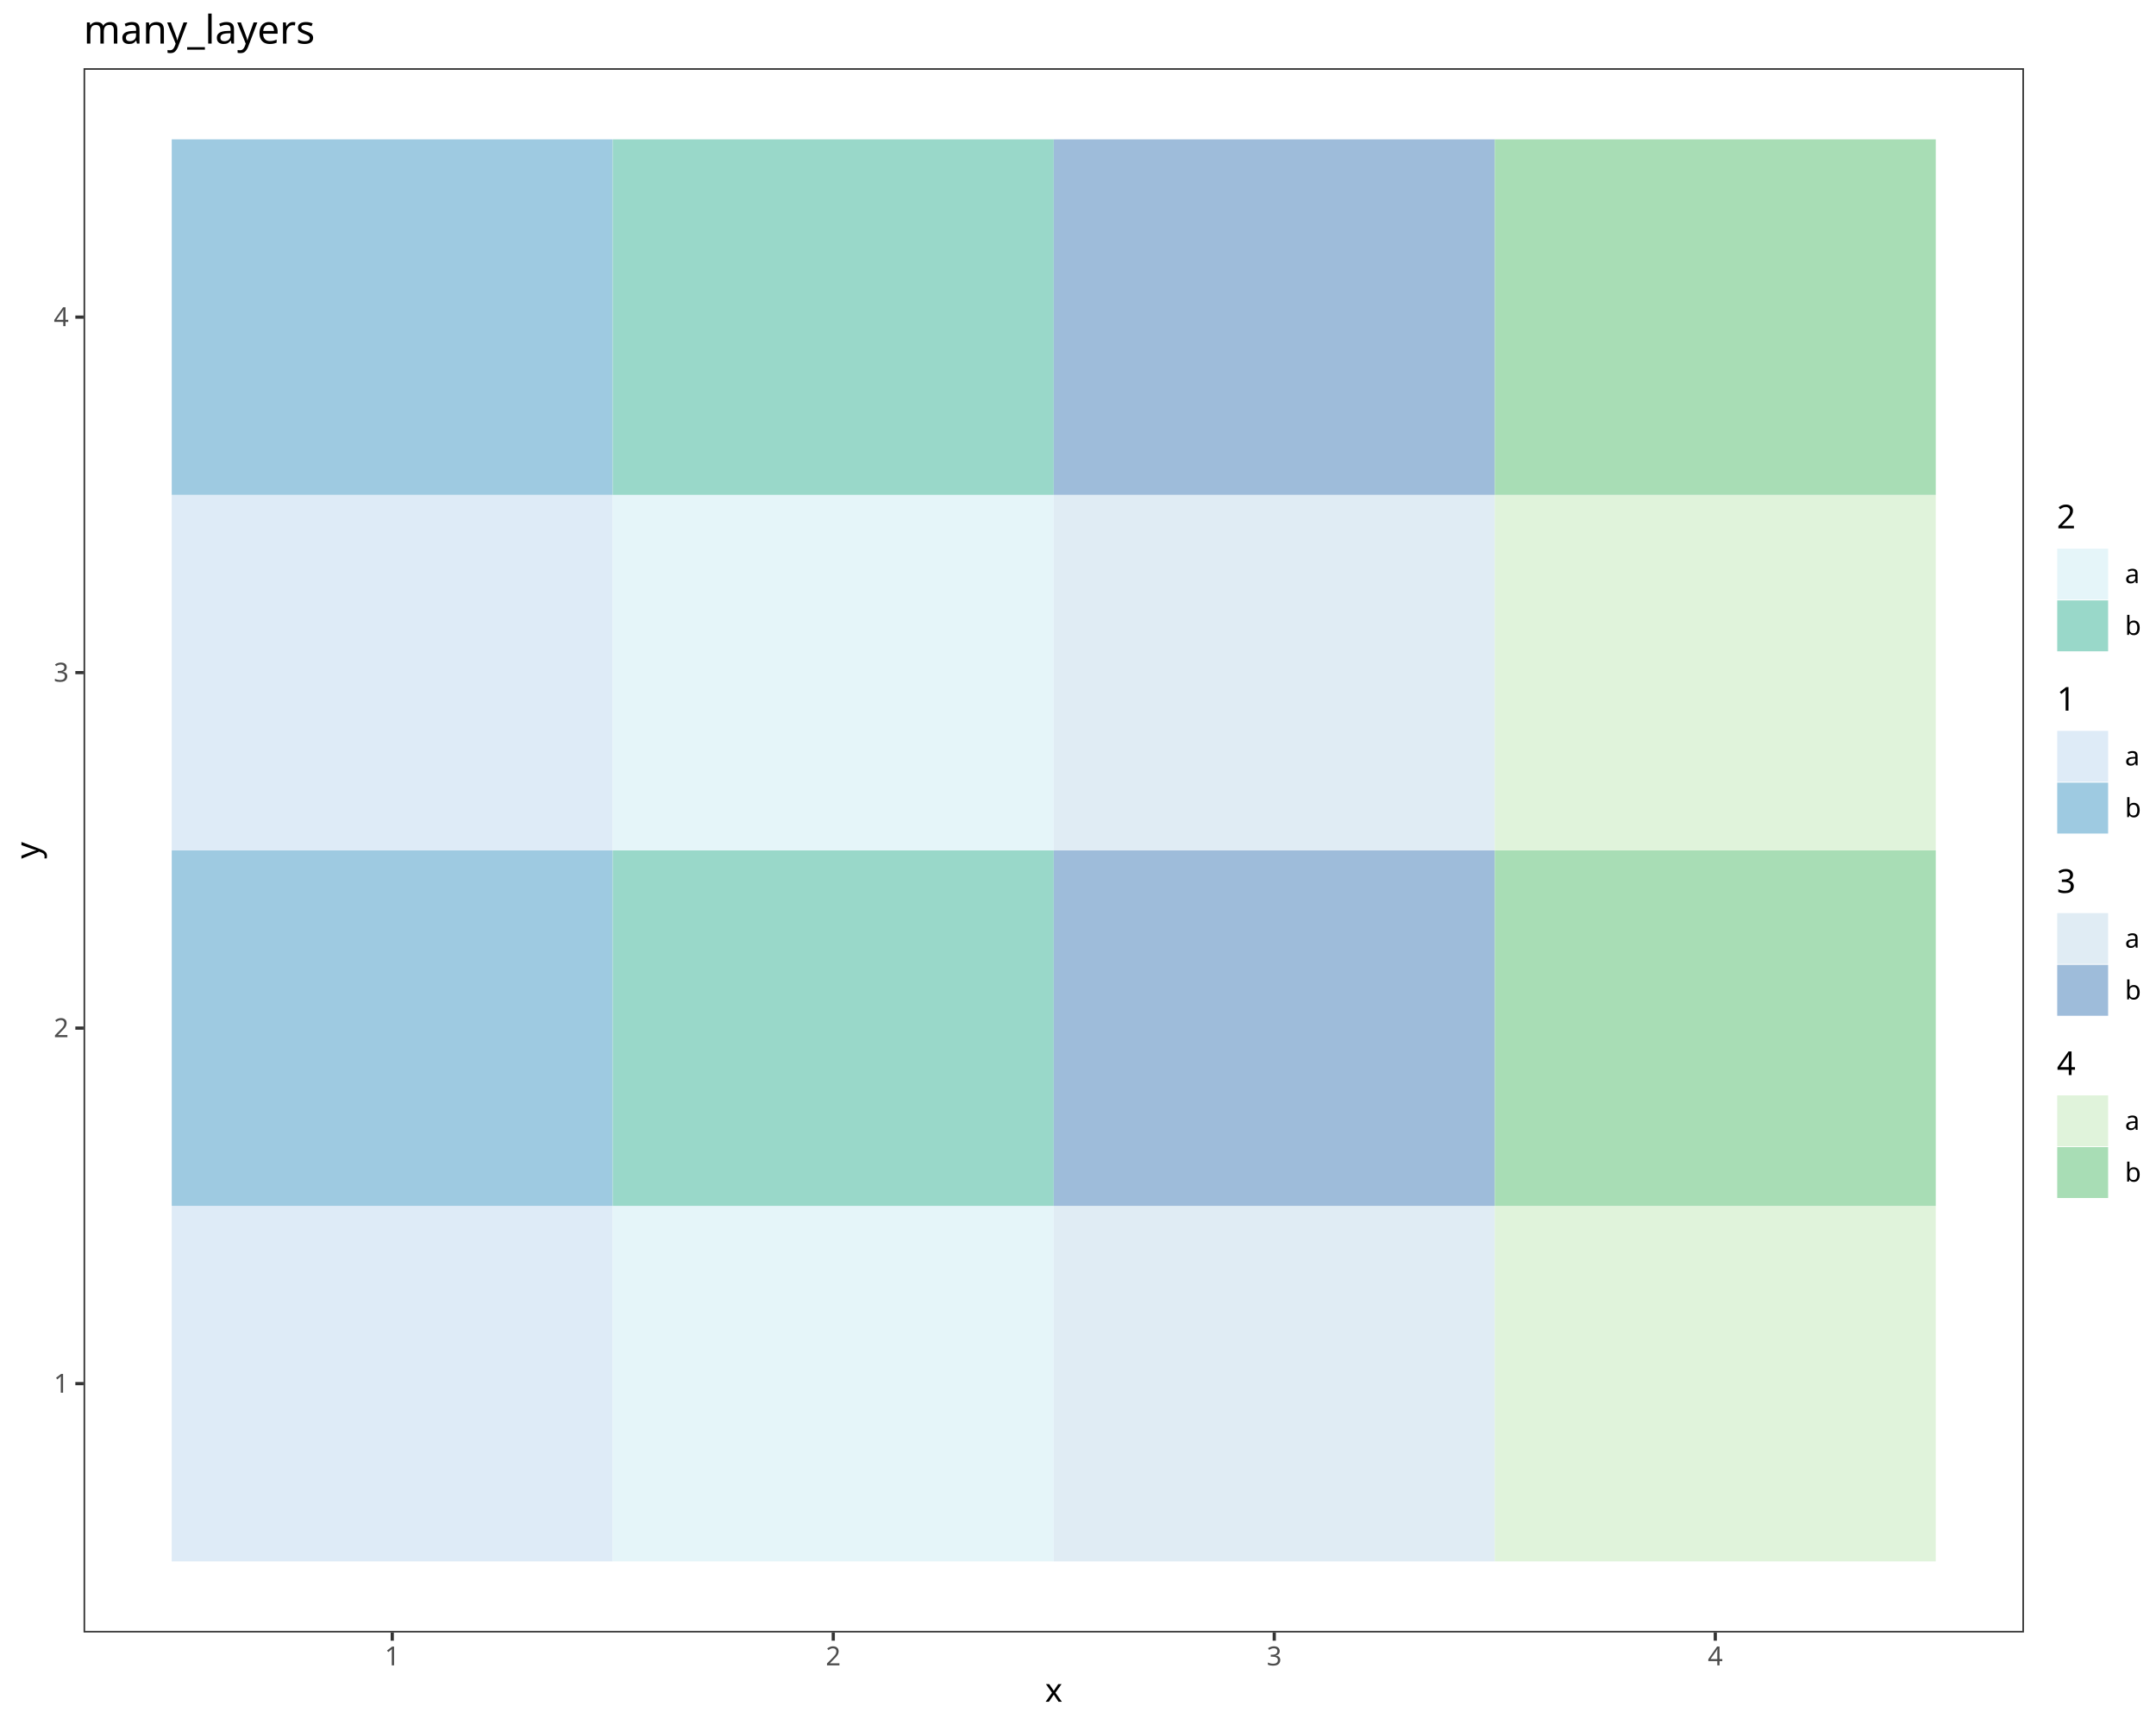
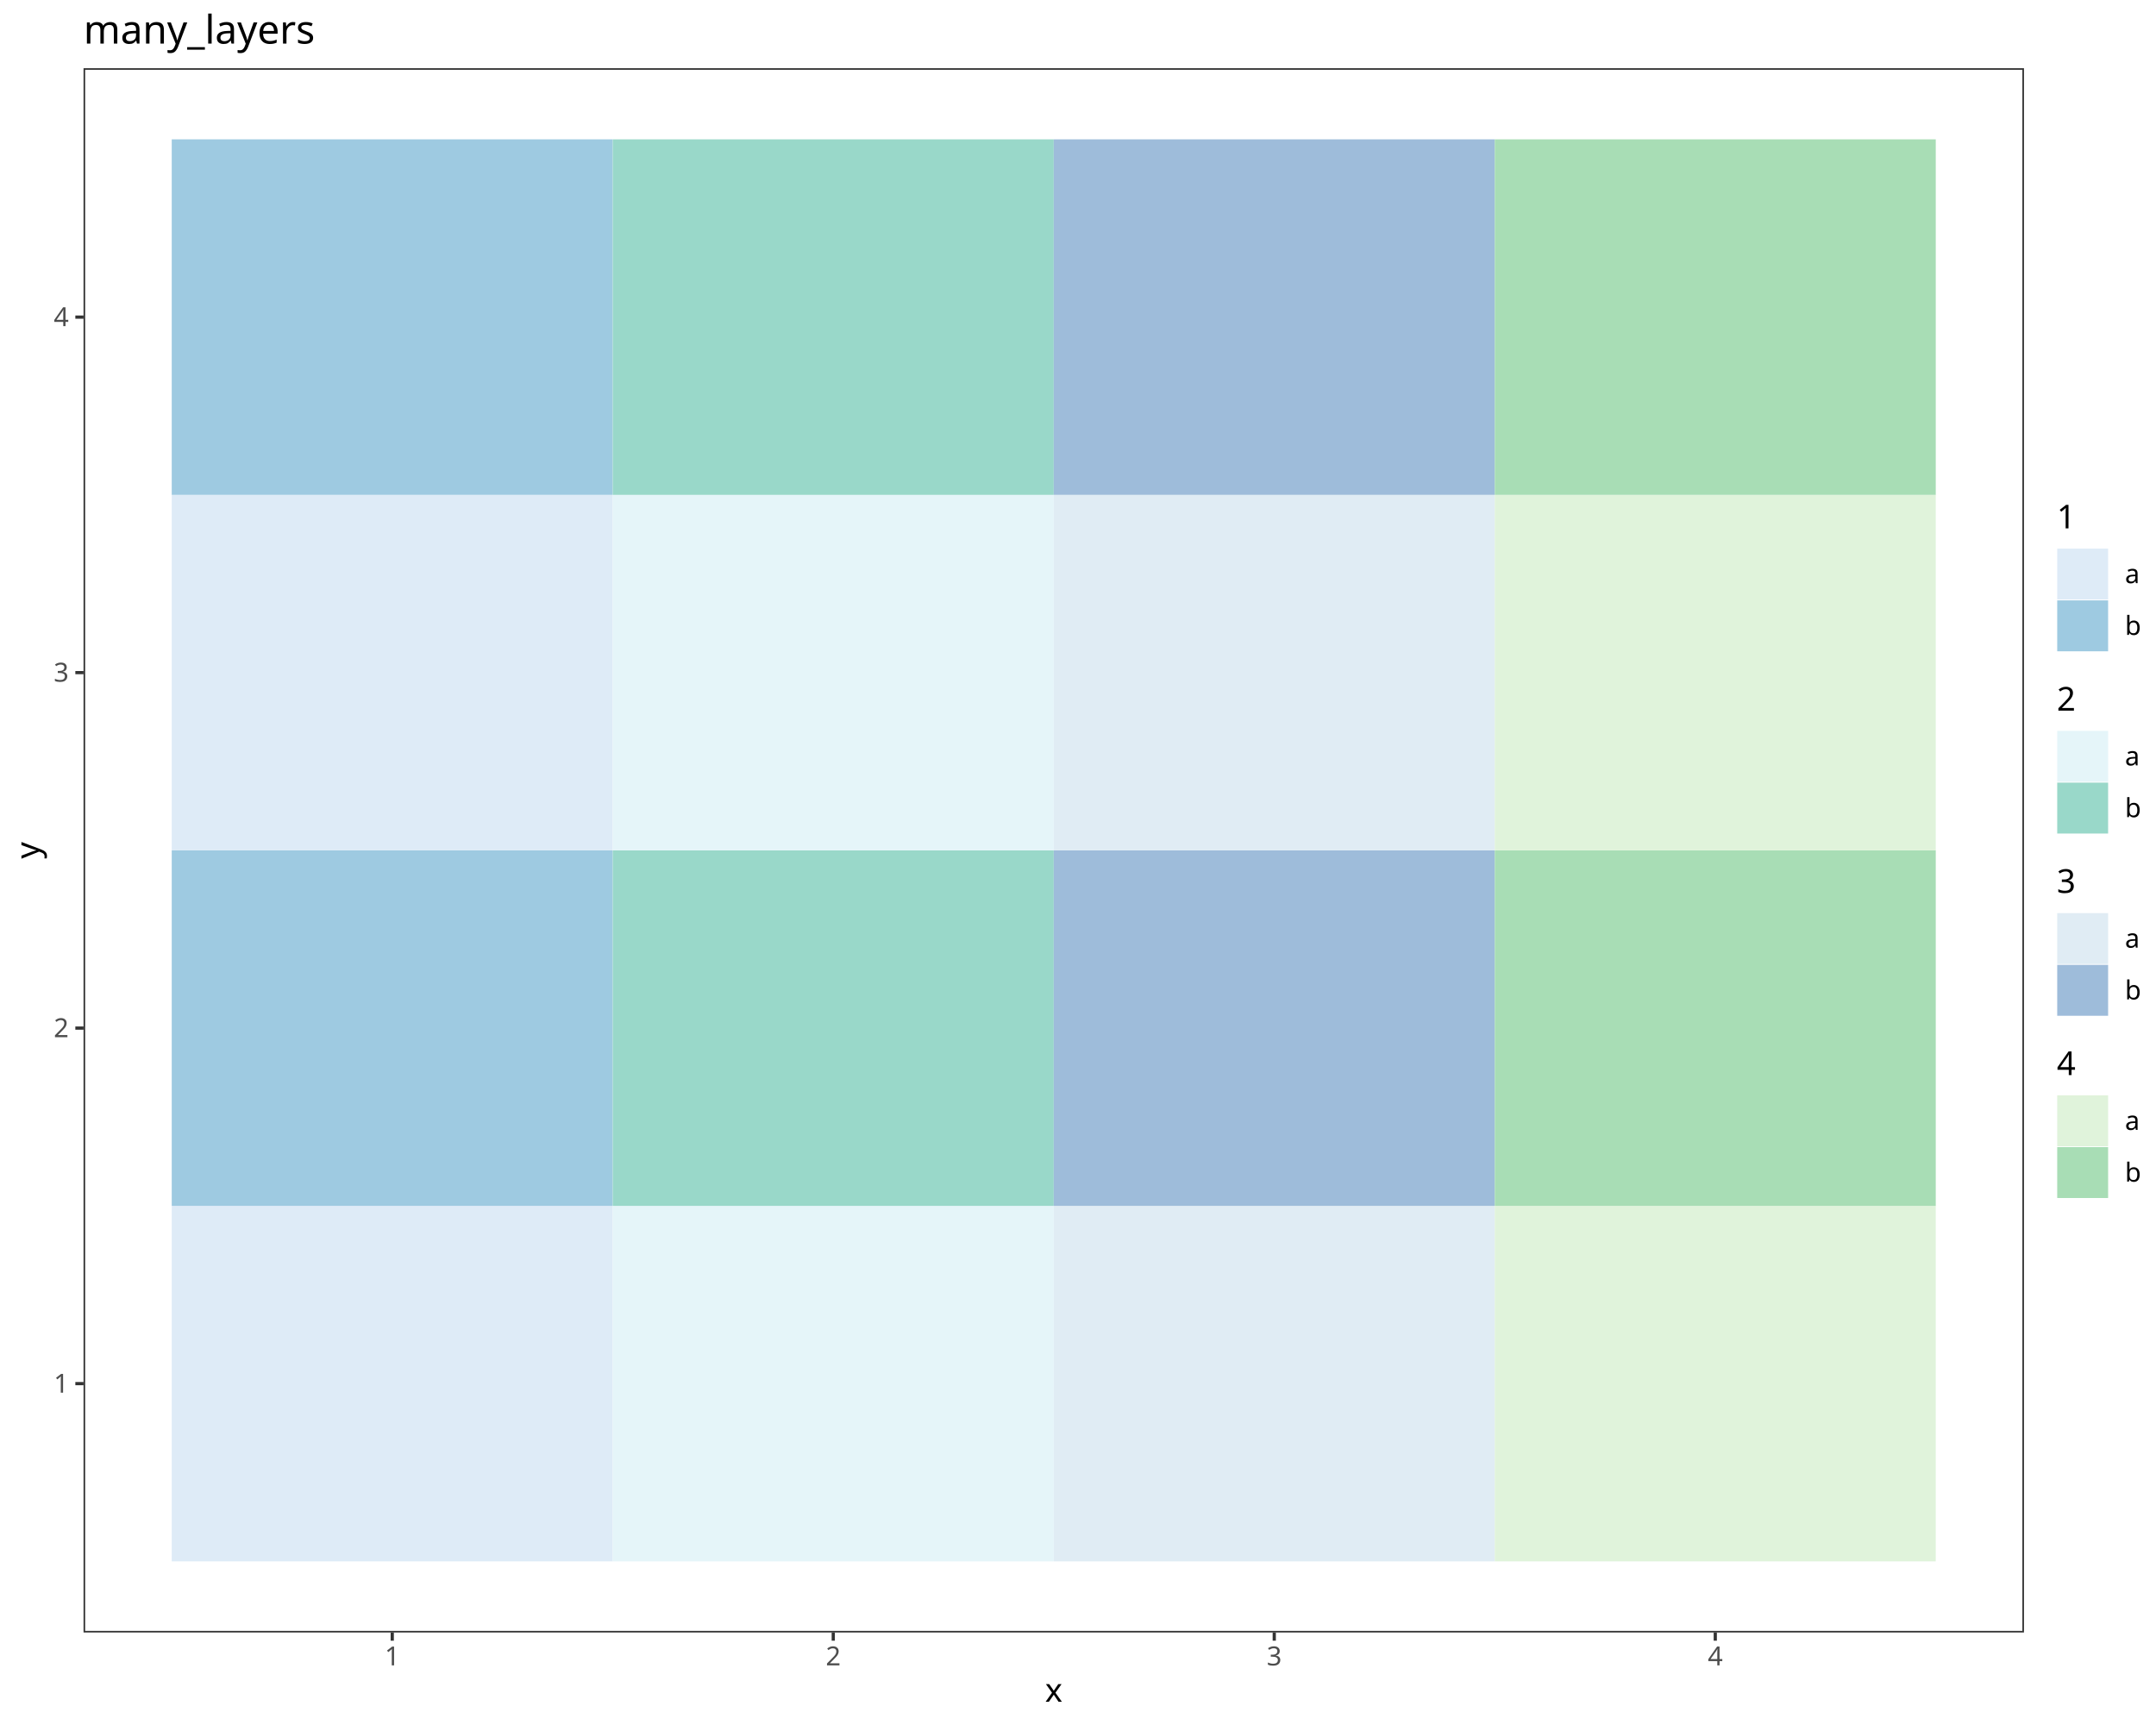
<svg xmlns="http://www.w3.org/2000/svg" class="svglite" data-engine-version="2.0" width="720.00pt" height="576.00pt" viewBox="0 0 720.00 576.00">
  <defs>
    <style type="text/css">
    .svglite line, .svglite polyline, .svglite polygon, .svglite path, .svglite rect, .svglite circle {
      fill: none;
      stroke: #000000;
      stroke-linecap: round;
      stroke-linejoin: round;
      stroke-miterlimit: 10.00;
    }
  </style>
  </defs>
  <rect width="100%" height="100%" style="stroke: none; fill: #FFFFFF;" />
  <defs>
    <clipPath id="cpMC4wMHw3MjAuMDB8MC4wMHw1NzYuMDA=">
      <rect x="0.00" y="0.00" width="720.00" height="576.00" />
    </clipPath>
  </defs>
  <g clip-path="url(#cpMC4wMHw3MjAuMDB8MC4wMHw1NzYuMDA=)">
    <rect x="0.00" y="0.00" width="720.00" height="576.00" style="stroke-width: 1.07; stroke: #FFFFFF; fill: #FFFFFF;" />
  </g>
  <defs>
    <clipPath id="cpMjcuOTB8Njc1LjkxfDIyLjc4fDU0NS4xMQ==">
      <rect x="27.90" y="22.78" width="648.01" height="522.33" />
    </clipPath>
  </defs>
  <g clip-path="url(#cpMjcuOTB8Njc1LjkxfDIyLjc4fDU0NS4xMQ==)">
    <rect x="27.90" y="22.78" width="648.01" height="522.33" style="stroke-width: 1.07; stroke: none; fill: #FFFFFF;" />
-     <rect x="57.35" y="402.66" width="147.27" height="118.71" style="stroke-width: 0.21; stroke: none; stroke-linecap: square; stroke-linejoin: miter; fill: #DEEBF7;" />
-     <rect x="57.35" y="283.95" width="147.27" height="118.71" style="stroke-width: 0.21; stroke: none; stroke-linecap: square; stroke-linejoin: miter; fill: #9ECAE1;" />
-     <rect x="57.35" y="165.24" width="147.27" height="118.71" style="stroke-width: 0.21; stroke: none; stroke-linecap: square; stroke-linejoin: miter; fill: #DEEBF7;" />
-     <rect x="57.35" y="46.53" width="147.27" height="118.71" style="stroke-width: 0.21; stroke: none; stroke-linecap: square; stroke-linejoin: miter; fill: #9ECAE1;" />
-     <rect x="204.63" y="402.66" width="147.27" height="118.71" style="stroke-width: 0.21; stroke: none; stroke-linecap: square; stroke-linejoin: miter; fill: #E5F5F9;" />
-     <rect x="204.63" y="283.95" width="147.27" height="118.71" style="stroke-width: 0.21; stroke: none; stroke-linecap: square; stroke-linejoin: miter; fill: #99D8C9;" />
-     <rect x="204.63" y="165.24" width="147.27" height="118.71" style="stroke-width: 0.21; stroke: none; stroke-linecap: square; stroke-linejoin: miter; fill: #E5F5F9;" />
-     <rect x="204.63" y="46.53" width="147.27" height="118.71" style="stroke-width: 0.21; stroke: none; stroke-linecap: square; stroke-linejoin: miter; fill: #99D8C9;" />
-     <rect x="351.90" y="402.66" width="147.27" height="118.71" style="stroke-width: 0.21; stroke: none; stroke-linecap: square; stroke-linejoin: miter; fill: #E0ECF4;" />
-     <rect x="351.90" y="283.95" width="147.27" height="118.71" style="stroke-width: 0.21; stroke: none; stroke-linecap: square; stroke-linejoin: miter; fill: #9EBCDA;" />
-     <rect x="351.90" y="165.24" width="147.27" height="118.71" style="stroke-width: 0.21; stroke: none; stroke-linecap: square; stroke-linejoin: miter; fill: #E0ECF4;" />
-     <rect x="351.90" y="46.53" width="147.27" height="118.71" style="stroke-width: 0.21; stroke: none; stroke-linecap: square; stroke-linejoin: miter; fill: #9EBCDA;" />
-     <rect x="499.18" y="402.66" width="147.27" height="118.71" style="stroke-width: 0.21; stroke: none; stroke-linecap: square; stroke-linejoin: miter; fill: #E0F3DB;" />
-     <rect x="499.18" y="283.95" width="147.27" height="118.71" style="stroke-width: 0.21; stroke: none; stroke-linecap: square; stroke-linejoin: miter; fill: #A8DDB5;" />
-     <rect x="499.18" y="165.24" width="147.27" height="118.71" style="stroke-width: 0.21; stroke: none; stroke-linecap: square; stroke-linejoin: miter; fill: #E0F3DB;" />
-     <rect x="499.18" y="46.53" width="147.27" height="118.71" style="stroke-width: 0.21; stroke: none; stroke-linecap: square; stroke-linejoin: miter; fill: #A8DDB5;" />
+     <rect x="57.35" y="402.66" width="147.27" height="118.71" style="stroke-width: 0.21; stroke: none; stroke-linecap: butt; stroke-linejoin: miter; fill: #DEEBF7;" />
+     <rect x="57.35" y="283.95" width="147.27" height="118.71" style="stroke-width: 0.21; stroke: none; stroke-linecap: butt; stroke-linejoin: miter; fill: #9ECAE1;" />
+     <rect x="57.35" y="165.24" width="147.27" height="118.71" style="stroke-width: 0.21; stroke: none; stroke-linecap: butt; stroke-linejoin: miter; fill: #DEEBF7;" />
+     <rect x="57.35" y="46.53" width="147.27" height="118.71" style="stroke-width: 0.21; stroke: none; stroke-linecap: butt; stroke-linejoin: miter; fill: #9ECAE1;" />
+     <rect x="204.63" y="402.66" width="147.27" height="118.71" style="stroke-width: 0.21; stroke: none; stroke-linecap: butt; stroke-linejoin: miter; fill: #E5F5F9;" />
+     <rect x="204.63" y="283.95" width="147.27" height="118.71" style="stroke-width: 0.21; stroke: none; stroke-linecap: butt; stroke-linejoin: miter; fill: #99D8C9;" />
+     <rect x="204.63" y="165.24" width="147.27" height="118.71" style="stroke-width: 0.21; stroke: none; stroke-linecap: butt; stroke-linejoin: miter; fill: #E5F5F9;" />
+     <rect x="204.63" y="46.53" width="147.27" height="118.71" style="stroke-width: 0.21; stroke: none; stroke-linecap: butt; stroke-linejoin: miter; fill: #99D8C9;" />
+     <rect x="351.90" y="402.66" width="147.27" height="118.71" style="stroke-width: 0.21; stroke: none; stroke-linecap: butt; stroke-linejoin: miter; fill: #E0ECF4;" />
+     <rect x="351.90" y="283.95" width="147.27" height="118.71" style="stroke-width: 0.21; stroke: none; stroke-linecap: butt; stroke-linejoin: miter; fill: #9EBCDA;" />
+     <rect x="351.90" y="165.24" width="147.27" height="118.71" style="stroke-width: 0.21; stroke: none; stroke-linecap: butt; stroke-linejoin: miter; fill: #E0ECF4;" />
+     <rect x="351.90" y="46.53" width="147.27" height="118.71" style="stroke-width: 0.21; stroke: none; stroke-linecap: butt; stroke-linejoin: miter; fill: #9EBCDA;" />
+     <rect x="499.18" y="402.66" width="147.27" height="118.71" style="stroke-width: 0.21; stroke: none; stroke-linecap: butt; stroke-linejoin: miter; fill: #E0F3DB;" />
+     <rect x="499.18" y="283.95" width="147.27" height="118.71" style="stroke-width: 0.21; stroke: none; stroke-linecap: butt; stroke-linejoin: miter; fill: #A8DDB5;" />
+     <rect x="499.18" y="165.24" width="147.27" height="118.71" style="stroke-width: 0.21; stroke: none; stroke-linecap: butt; stroke-linejoin: miter; fill: #E0F3DB;" />
+     <rect x="499.18" y="46.53" width="147.27" height="118.71" style="stroke-width: 0.21; stroke: none; stroke-linecap: butt; stroke-linejoin: miter; fill: #A8DDB5;" />
    <rect x="27.90" y="22.78" width="648.01" height="522.33" style="stroke-width: 1.07; stroke: #333333;" />
  </g>
  <g clip-path="url(#cpMC4wMHw3MjAuMDB8MC4wMHw1NzYuMDA=)">
    <text x="22.97" y="465.04" text-anchor="end" style="font-size: 8.80px; fill: #4D4D4D; font-family: sans;" textLength="4.89px" lengthAdjust="spacingAndGlyphs">1</text>
    <text x="22.97" y="346.33" text-anchor="end" style="font-size: 8.80px; fill: #4D4D4D; font-family: sans;" textLength="4.89px" lengthAdjust="spacingAndGlyphs">2</text>
    <text x="22.97" y="227.62" text-anchor="end" style="font-size: 8.80px; fill: #4D4D4D; font-family: sans;" textLength="4.89px" lengthAdjust="spacingAndGlyphs">3</text>
    <text x="22.97" y="108.91" text-anchor="end" style="font-size: 8.80px; fill: #4D4D4D; font-family: sans;" textLength="4.89px" lengthAdjust="spacingAndGlyphs">4</text>
    <polyline points="25.16,462.01 27.90,462.01 " style="stroke-width: 1.07; stroke: #333333; stroke-linecap: butt;" />
    <polyline points="25.16,343.30 27.90,343.30 " style="stroke-width: 1.07; stroke: #333333; stroke-linecap: butt;" />
    <polyline points="25.16,224.59 27.90,224.59 " style="stroke-width: 1.07; stroke: #333333; stroke-linecap: butt;" />
    <polyline points="25.16,105.88 27.90,105.88 " style="stroke-width: 1.07; stroke: #333333; stroke-linecap: butt;" />
    <polyline points="130.99,547.85 130.99,545.11 " style="stroke-width: 1.07; stroke: #333333; stroke-linecap: butt;" />
    <polyline points="278.27,547.85 278.27,545.11 " style="stroke-width: 1.07; stroke: #333333; stroke-linecap: butt;" />
    <polyline points="425.54,547.85 425.54,545.11 " style="stroke-width: 1.07; stroke: #333333; stroke-linecap: butt;" />
    <polyline points="572.82,547.85 572.82,545.11 " style="stroke-width: 1.07; stroke: #333333; stroke-linecap: butt;" />
    <text x="130.99" y="556.10" text-anchor="middle" style="font-size: 8.80px; fill: #4D4D4D; font-family: sans;" textLength="4.89px" lengthAdjust="spacingAndGlyphs">1</text>
    <text x="278.27" y="556.10" text-anchor="middle" style="font-size: 8.80px; fill: #4D4D4D; font-family: sans;" textLength="4.89px" lengthAdjust="spacingAndGlyphs">2</text>
    <text x="425.54" y="556.10" text-anchor="middle" style="font-size: 8.80px; fill: #4D4D4D; font-family: sans;" textLength="4.89px" lengthAdjust="spacingAndGlyphs">3</text>
    <text x="572.82" y="556.10" text-anchor="middle" style="font-size: 8.80px; fill: #4D4D4D; font-family: sans;" textLength="4.89px" lengthAdjust="spacingAndGlyphs">4</text>
    <text x="351.90" y="568.24" text-anchor="middle" style="font-size: 11.00px; font-family: sans;" textLength="5.50px" lengthAdjust="spacingAndGlyphs">x</text>
    <text transform="translate(13.05,283.95) rotate(-90)" text-anchor="middle" style="font-size: 11.00px; font-family: sans;" textLength="5.50px" lengthAdjust="spacingAndGlyphs">y</text>
    <rect x="686.87" y="167.72" width="27.65" height="49.89" style="stroke-width: 1.07; stroke: none; fill: #FFFFFF;" />
-     <text x="686.87" y="176.44" style="font-size: 11.00px; font-family: sans;" textLength="6.12px" lengthAdjust="spacingAndGlyphs">2</text>
+     <text x="686.87" y="176.44" style="font-size: 11.00px; font-family: sans;" textLength="6.12px" lengthAdjust="spacingAndGlyphs">1</text>
    <rect x="686.87" y="183.06" width="17.28" height="17.28" style="stroke-width: 1.07; stroke: none; fill: #FFFFFF;" />
-     <rect x="687.01" y="183.20" width="17.00" height="17.00" style="stroke-width: 0.21; stroke: none; stroke-linecap: square; stroke-linejoin: miter; fill: #E5F5F9;" />
+     <rect x="687.01" y="183.20" width="17.00" height="17.00" style="stroke-width: 0.21; stroke: none; stroke-linecap: butt; stroke-linejoin: miter; fill: #DEEBF7;" />
    <rect x="686.87" y="200.34" width="17.28" height="17.28" style="stroke-width: 1.07; stroke: none; fill: #FFFFFF;" />
-     <rect x="687.01" y="200.48" width="17.00" height="17.00" style="stroke-width: 0.21; stroke: none; stroke-linecap: square; stroke-linejoin: miter; fill: #99D8C9;" />
+     <rect x="687.01" y="200.48" width="17.00" height="17.00" style="stroke-width: 0.21; stroke: none; stroke-linecap: butt; stroke-linejoin: miter; fill: #9ECAE1;" />
    <text x="709.63" y="194.72" style="font-size: 8.80px; font-family: sans;" textLength="4.89px" lengthAdjust="spacingAndGlyphs">a</text>
    <text x="709.63" y="212.00" style="font-size: 8.80px; font-family: sans;" textLength="4.89px" lengthAdjust="spacingAndGlyphs">b</text>
    <rect x="686.87" y="228.58" width="27.65" height="49.89" style="stroke-width: 1.07; stroke: none; fill: #FFFFFF;" />
-     <text x="686.87" y="237.29" style="font-size: 11.00px; font-family: sans;" textLength="6.12px" lengthAdjust="spacingAndGlyphs">1</text>
+     <text x="686.87" y="237.29" style="font-size: 11.00px; font-family: sans;" textLength="6.12px" lengthAdjust="spacingAndGlyphs">2</text>
    <rect x="686.87" y="243.91" width="17.28" height="17.28" style="stroke-width: 1.07; stroke: none; fill: #FFFFFF;" />
-     <rect x="687.01" y="244.05" width="17.00" height="17.00" style="stroke-width: 0.21; stroke: none; stroke-linecap: square; stroke-linejoin: miter; fill: #DEEBF7;" />
+     <rect x="687.01" y="244.05" width="17.00" height="17.00" style="stroke-width: 0.21; stroke: none; stroke-linecap: butt; stroke-linejoin: miter; fill: #E5F5F9;" />
    <rect x="686.87" y="261.19" width="17.28" height="17.28" style="stroke-width: 1.07; stroke: none; fill: #FFFFFF;" />
-     <rect x="687.01" y="261.33" width="17.00" height="17.00" style="stroke-width: 0.21; stroke: none; stroke-linecap: square; stroke-linejoin: miter; fill: #9ECAE1;" />
+     <rect x="687.01" y="261.33" width="17.00" height="17.00" style="stroke-width: 0.21; stroke: none; stroke-linecap: butt; stroke-linejoin: miter; fill: #99D8C9;" />
    <text x="709.63" y="255.58" style="font-size: 8.80px; font-family: sans;" textLength="4.89px" lengthAdjust="spacingAndGlyphs">a</text>
    <text x="709.63" y="272.86" style="font-size: 8.80px; font-family: sans;" textLength="4.89px" lengthAdjust="spacingAndGlyphs">b</text>
    <rect x="686.87" y="289.43" width="27.65" height="49.89" style="stroke-width: 1.07; stroke: none; fill: #FFFFFF;" />
    <text x="686.87" y="298.14" style="font-size: 11.00px; font-family: sans;" textLength="6.12px" lengthAdjust="spacingAndGlyphs">3</text>
    <rect x="686.87" y="304.76" width="17.28" height="17.28" style="stroke-width: 1.07; stroke: none; fill: #FFFFFF;" />
-     <rect x="687.01" y="304.90" width="17.00" height="17.00" style="stroke-width: 0.21; stroke: none; stroke-linecap: square; stroke-linejoin: miter; fill: #E0ECF4;" />
+     <rect x="687.01" y="304.90" width="17.00" height="17.00" style="stroke-width: 0.21; stroke: none; stroke-linecap: butt; stroke-linejoin: miter; fill: #E0ECF4;" />
    <rect x="686.87" y="322.04" width="17.28" height="17.28" style="stroke-width: 1.07; stroke: none; fill: #FFFFFF;" />
-     <rect x="687.01" y="322.18" width="17.00" height="17.00" style="stroke-width: 0.21; stroke: none; stroke-linecap: square; stroke-linejoin: miter; fill: #9EBCDA;" />
+     <rect x="687.01" y="322.18" width="17.00" height="17.00" style="stroke-width: 0.21; stroke: none; stroke-linecap: butt; stroke-linejoin: miter; fill: #9EBCDA;" />
    <text x="709.63" y="316.43" style="font-size: 8.80px; font-family: sans;" textLength="4.89px" lengthAdjust="spacingAndGlyphs">a</text>
    <text x="709.63" y="333.71" style="font-size: 8.80px; font-family: sans;" textLength="4.89px" lengthAdjust="spacingAndGlyphs">b</text>
    <rect x="686.87" y="350.28" width="27.65" height="49.89" style="stroke-width: 1.07; stroke: none; fill: #FFFFFF;" />
    <text x="686.87" y="358.99" style="font-size: 11.00px; font-family: sans;" textLength="6.12px" lengthAdjust="spacingAndGlyphs">4</text>
    <rect x="686.87" y="365.61" width="17.28" height="17.28" style="stroke-width: 1.07; stroke: none; fill: #FFFFFF;" />
-     <rect x="687.01" y="365.75" width="17.00" height="17.00" style="stroke-width: 0.21; stroke: none; stroke-linecap: square; stroke-linejoin: miter; fill: #E0F3DB;" />
+     <rect x="687.01" y="365.75" width="17.00" height="17.00" style="stroke-width: 0.21; stroke: none; stroke-linecap: butt; stroke-linejoin: miter; fill: #E0F3DB;" />
    <rect x="686.87" y="382.89" width="17.28" height="17.28" style="stroke-width: 1.07; stroke: none; fill: #FFFFFF;" />
-     <rect x="687.01" y="383.03" width="17.00" height="17.00" style="stroke-width: 0.21; stroke: none; stroke-linecap: square; stroke-linejoin: miter; fill: #A8DDB5;" />
+     <rect x="687.01" y="383.03" width="17.00" height="17.00" style="stroke-width: 0.21; stroke: none; stroke-linecap: butt; stroke-linejoin: miter; fill: #A8DDB5;" />
    <text x="709.63" y="377.28" style="font-size: 8.80px; font-family: sans;" textLength="4.89px" lengthAdjust="spacingAndGlyphs">a</text>
    <text x="709.63" y="394.56" style="font-size: 8.80px; font-family: sans;" textLength="4.89px" lengthAdjust="spacingAndGlyphs">b</text>
    <text x="27.90" y="14.56" style="font-size: 13.20px; font-family: sans;" textLength="74.85px" lengthAdjust="spacingAndGlyphs">many_layers</text>
  </g>
</svg>
